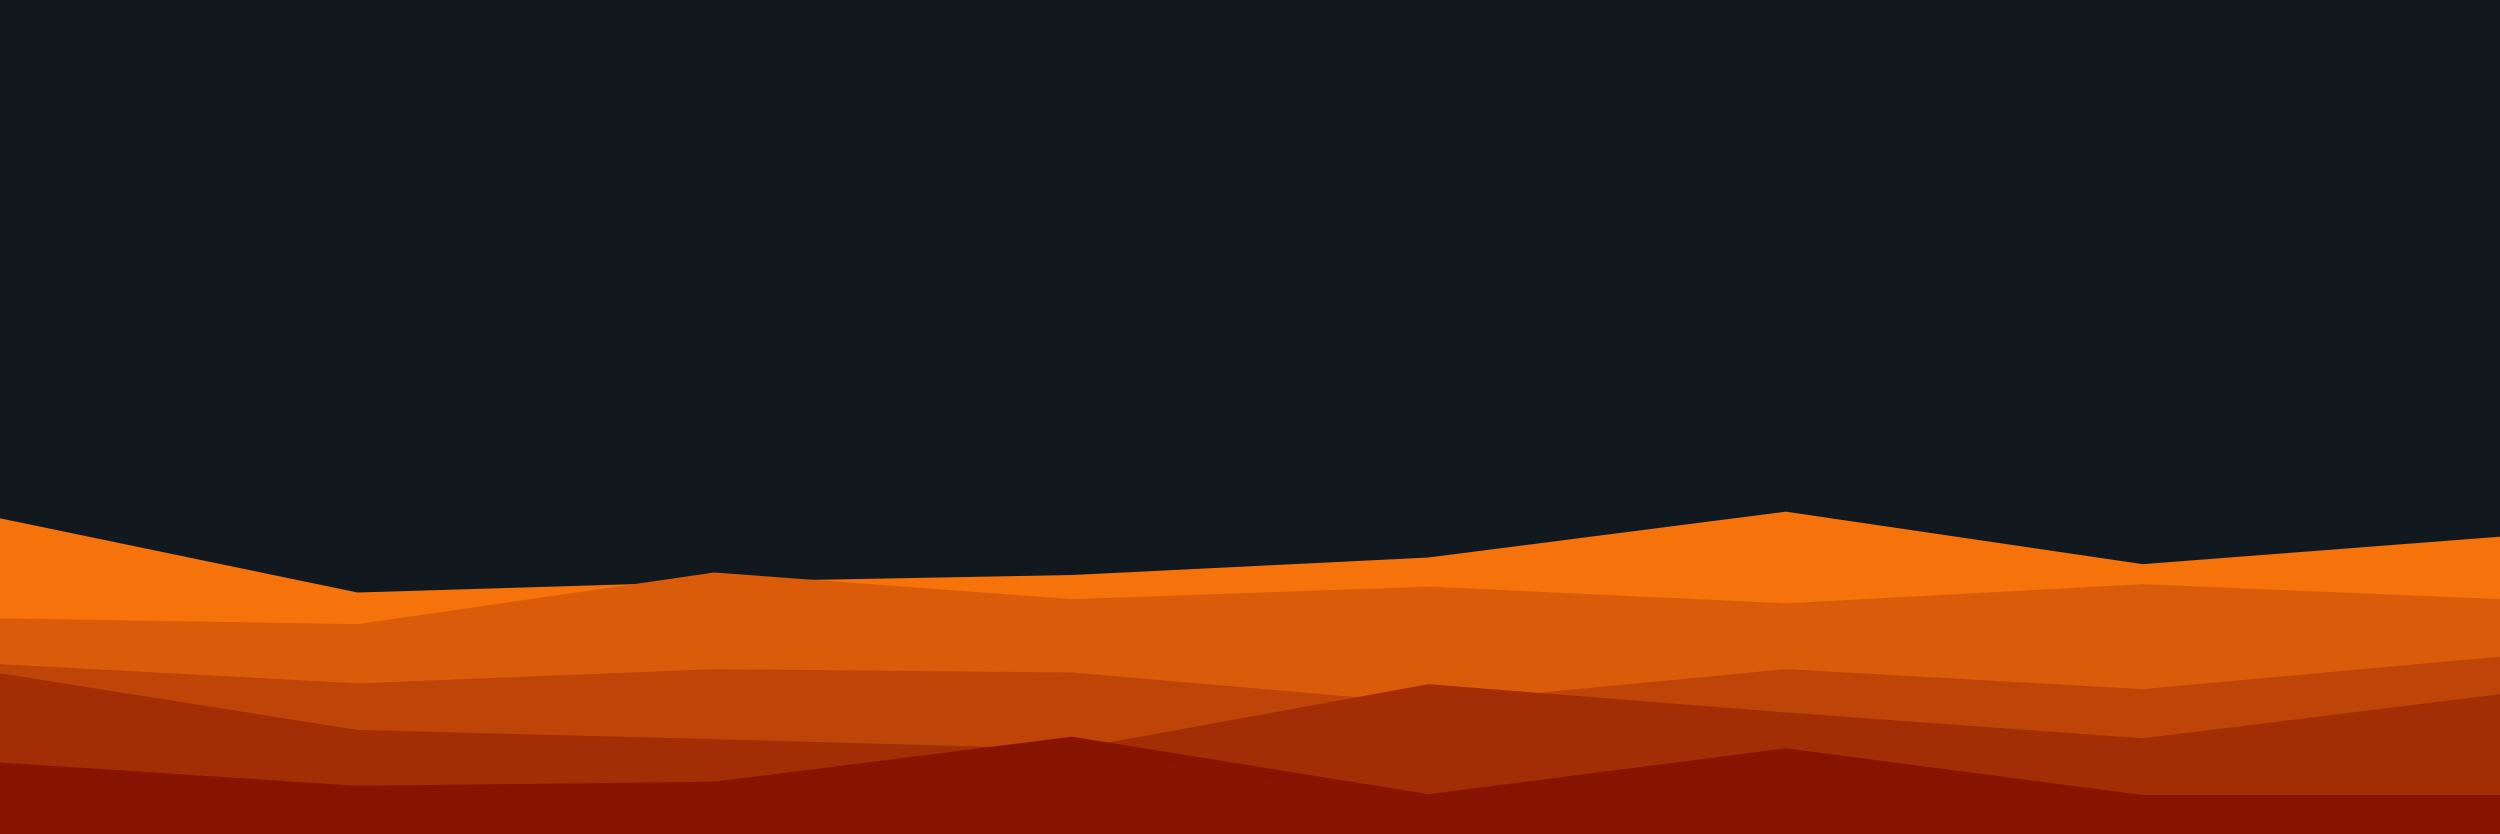
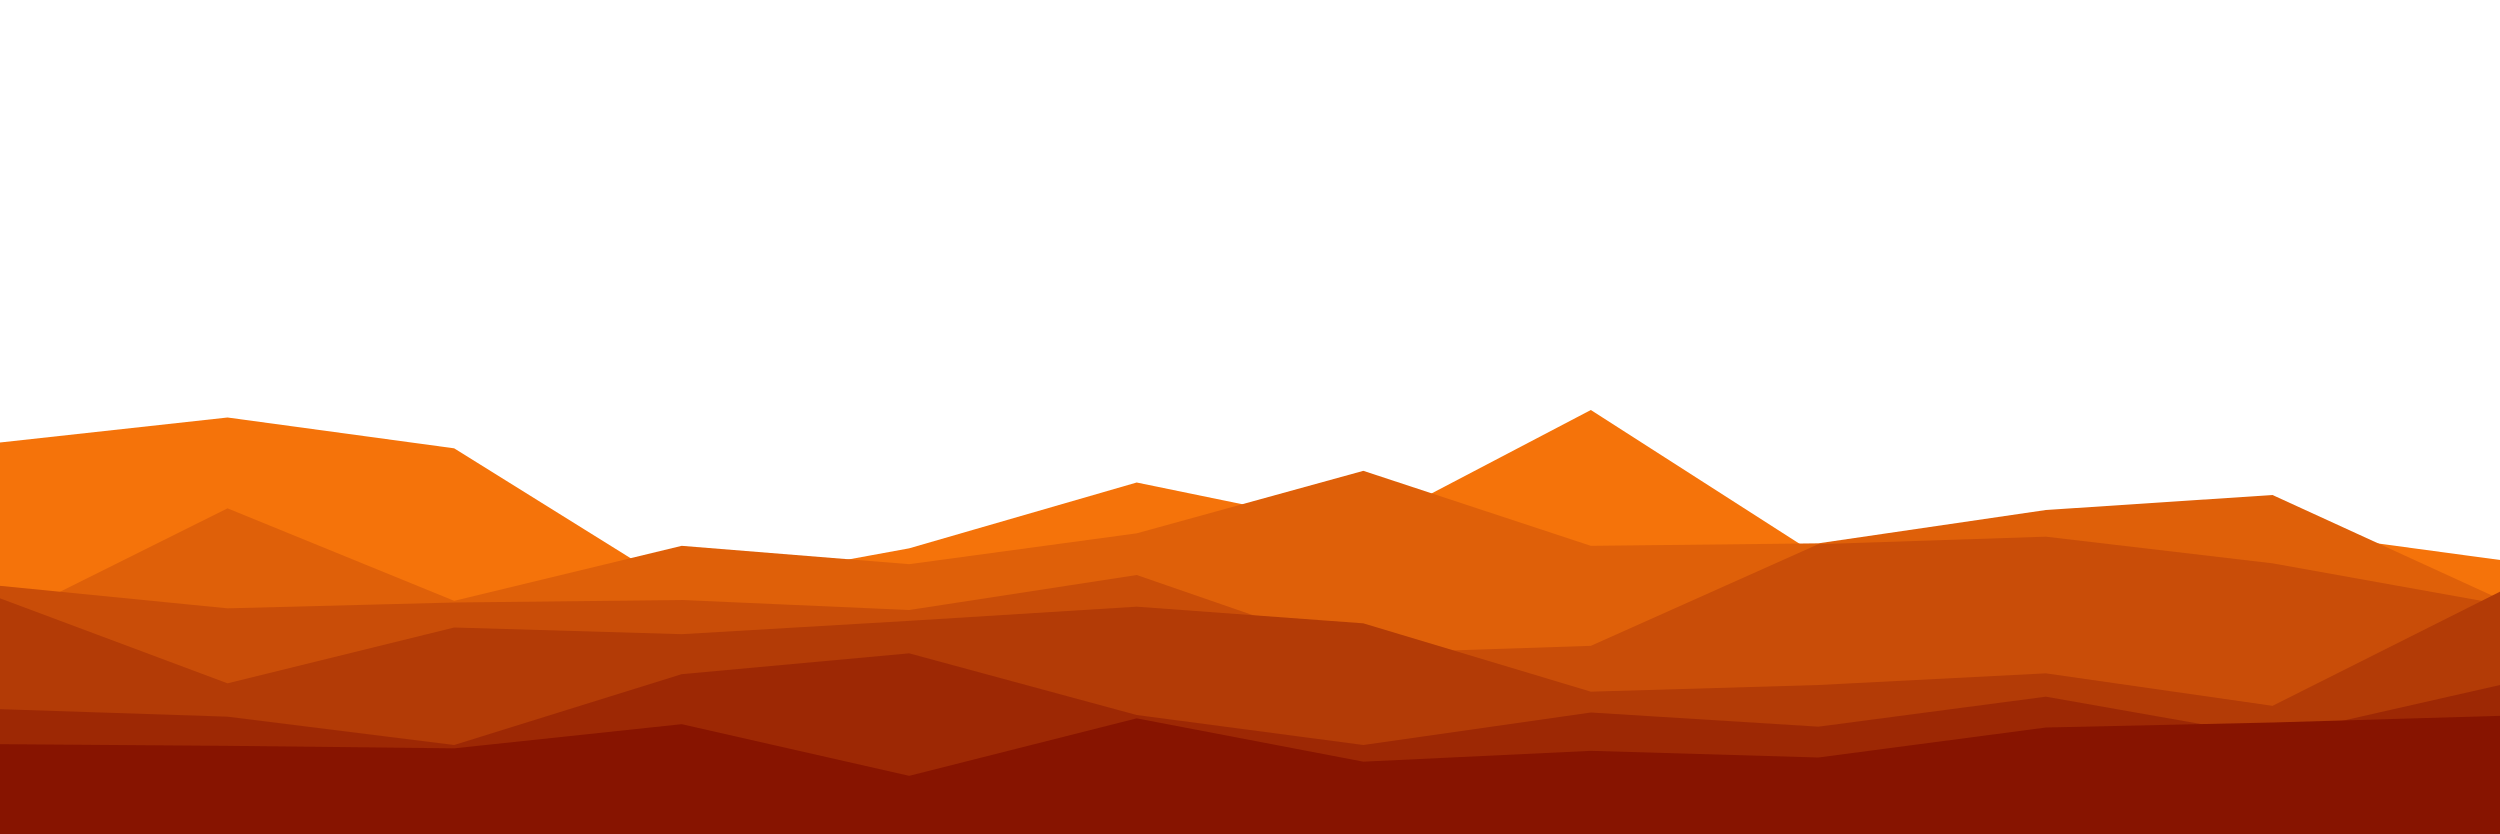
<svg xmlns="http://www.w3.org/2000/svg" id="visual" viewBox="0 0 3000 1000" width="3000" height="1000" version="1.1">
-   <rect x="0" y="0" width="3000" height="1000" fill="#11191f" />
-   <path d="M0 622L429 711L857 698L1286 690L1714 669L2143 614L2571 677L3000 644L3000 1001L2571 1001L2143 1001L1714 1001L1286 1001L857 1001L429 1001L0 1001Z" fill="#f5730a" />
-   <path d="M0 742L429 749L857 687L1286 719L1714 704L2143 724L2571 701L3000 719L3000 1001L2571 1001L2143 1001L1714 1001L1286 1001L857 1001L429 1001L0 1001Z" fill="#da5b09" />
-   <path d="M0 797L429 820L857 803L1286 807L1714 844L2143 803L2571 827L3000 788L3000 1001L2571 1001L2143 1001L1714 1001L1286 1001L857 1001L429 1001L0 1001Z" fill="#be4407" />
-   <path d="M0 808L429 876L857 887L1286 899L1714 821L2143 855L2571 886L3000 833L3000 1001L2571 1001L2143 1001L1714 1001L1286 1001L857 1001L429 1001L0 1001Z" fill="#a32d04" />
-   <path d="M0 915L429 943L857 938L1286 884L1714 953L2143 898L2571 954L3000 954L3000 1001L2571 1001L2143 1001L1714 1001L1286 1001L857 1001L429 1001L0 1001Z" fill="#871400" />
+   <path d="M0 531L273 501L545 538L818 708L1091 658L1364 579L1636 635L1909 492L2182 667L2455 688L2727 635L3000 672L3000 1001L2727 1001L2455 1001L2182 1001L1909 1001L1636 1001L1364 1001L1091 1001L818 1001L545 1001L273 1001L0 1001Z" fill="#f5730a" />
+   <path d="M0 746L273 610L545 721L818 655L1091 677L1364 640L1636 565L1909 655L2182 652L2455 612L2727 594L3000 719L3000 1001L2727 1001L2455 1001L2182 1001L1909 1001L1636 1001L1364 1001L1091 1001L818 1001L545 1001L273 1001L0 1001Z" fill="#df6009" />
+   <path d="M0 703L273 730L545 723L818 720L1091 732L1364 690L1636 784L1909 775L2182 653L2455 644L2727 676L3000 725L3000 1001L2727 1001L2455 1001L2182 1001L1909 1001L1636 1001L1364 1001L1091 1001L818 1001L545 1001L273 1001L0 1001Z" fill="#c94d08" />
+   <path d="M0 718L273 820L545 753L818 761L1091 745L1364 728L1636 748L1909 830L2182 822L2455 808L2727 847L3000 710L3000 1001L2727 1001L2455 1001L2182 1001L1909 1001L1636 1001L1364 1001L1091 1001L818 1001L545 1001L273 1001L0 1001Z" fill="#b33b06" />
+   <path d="M0 851L273 860L545 894L818 809L1091 784L1364 858L1636 894L1909 855L2182 872L2455 836L2727 884L3000 822L3000 1001L2727 1001L2455 1001L2182 1001L1909 1001L1636 1001L1364 1001L1091 1001L818 1001L545 1001L273 1001L0 1001Z" fill="#9d2804" />
+   <path d="M0 893L273 895L545 898L818 869L1091 931L1364 862L1636 914L1909 901L2182 909L2455 873L2727 867L3000 859L3000 1001L2727 1001L2455 1001L2182 1001L1909 1001L1636 1001L1364 1001L1091 1001L818 1001L545 1001L273 1001L0 1001Z" fill="#871400" />
</svg>
